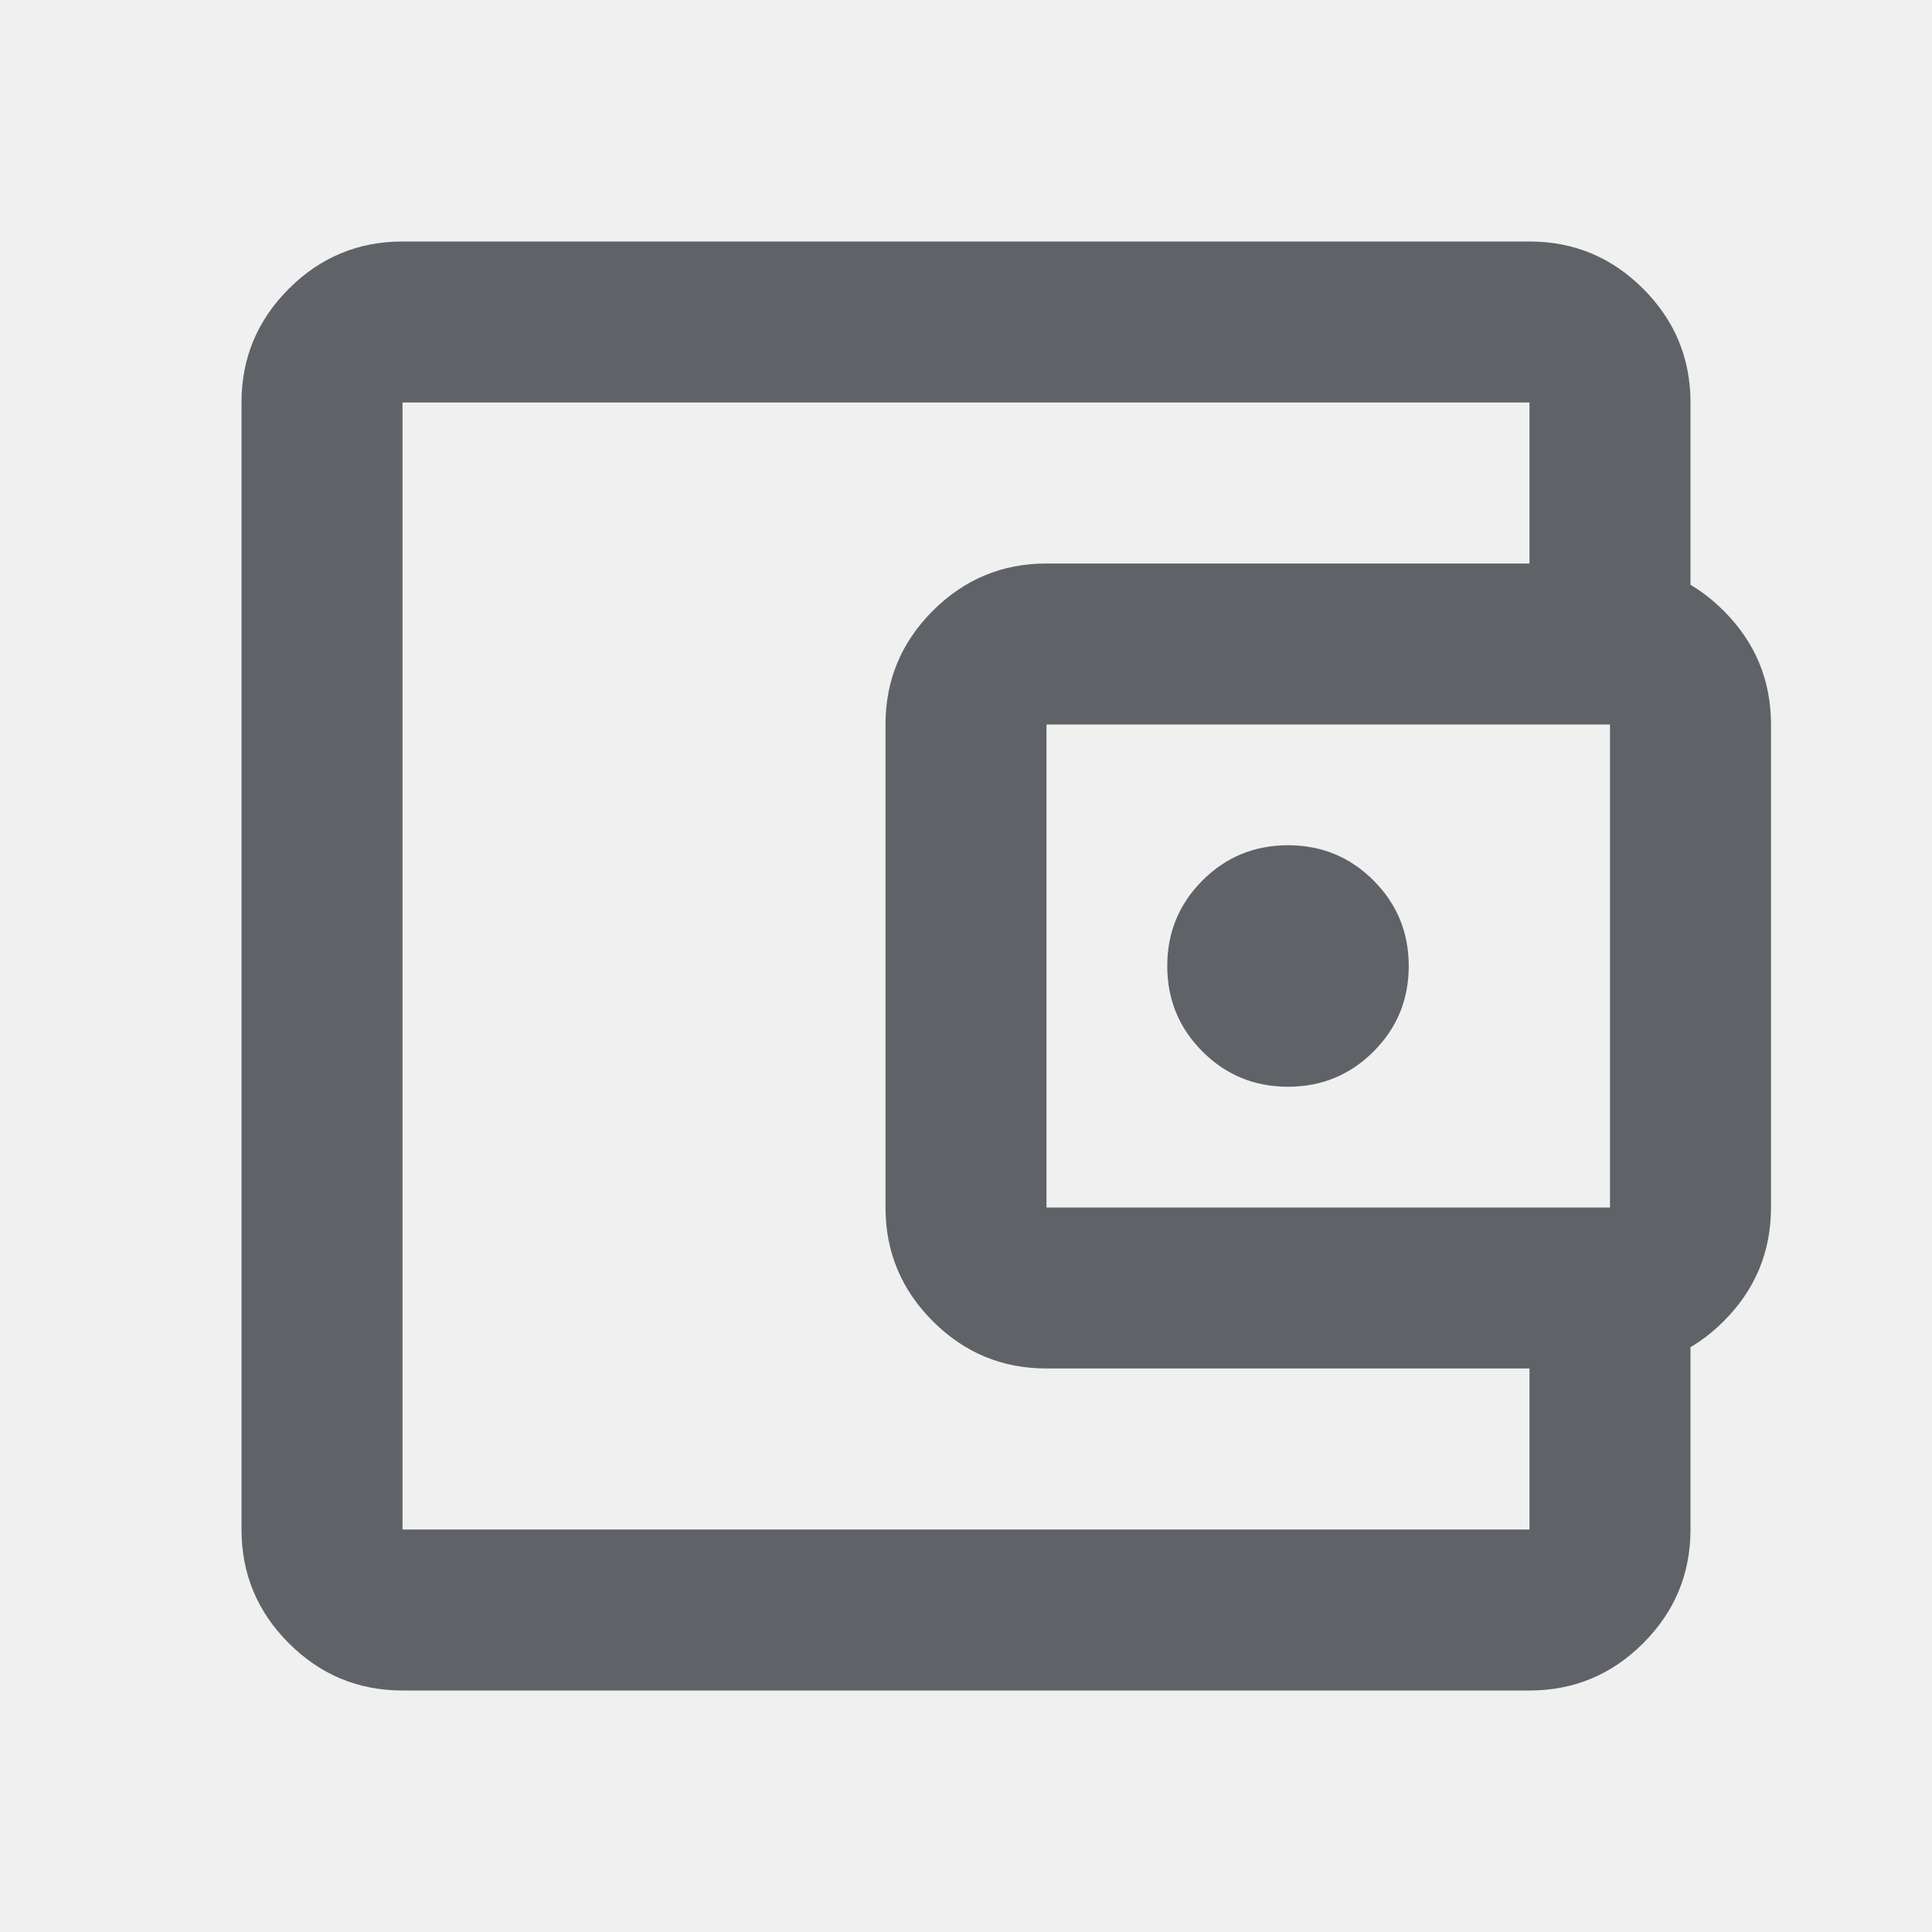
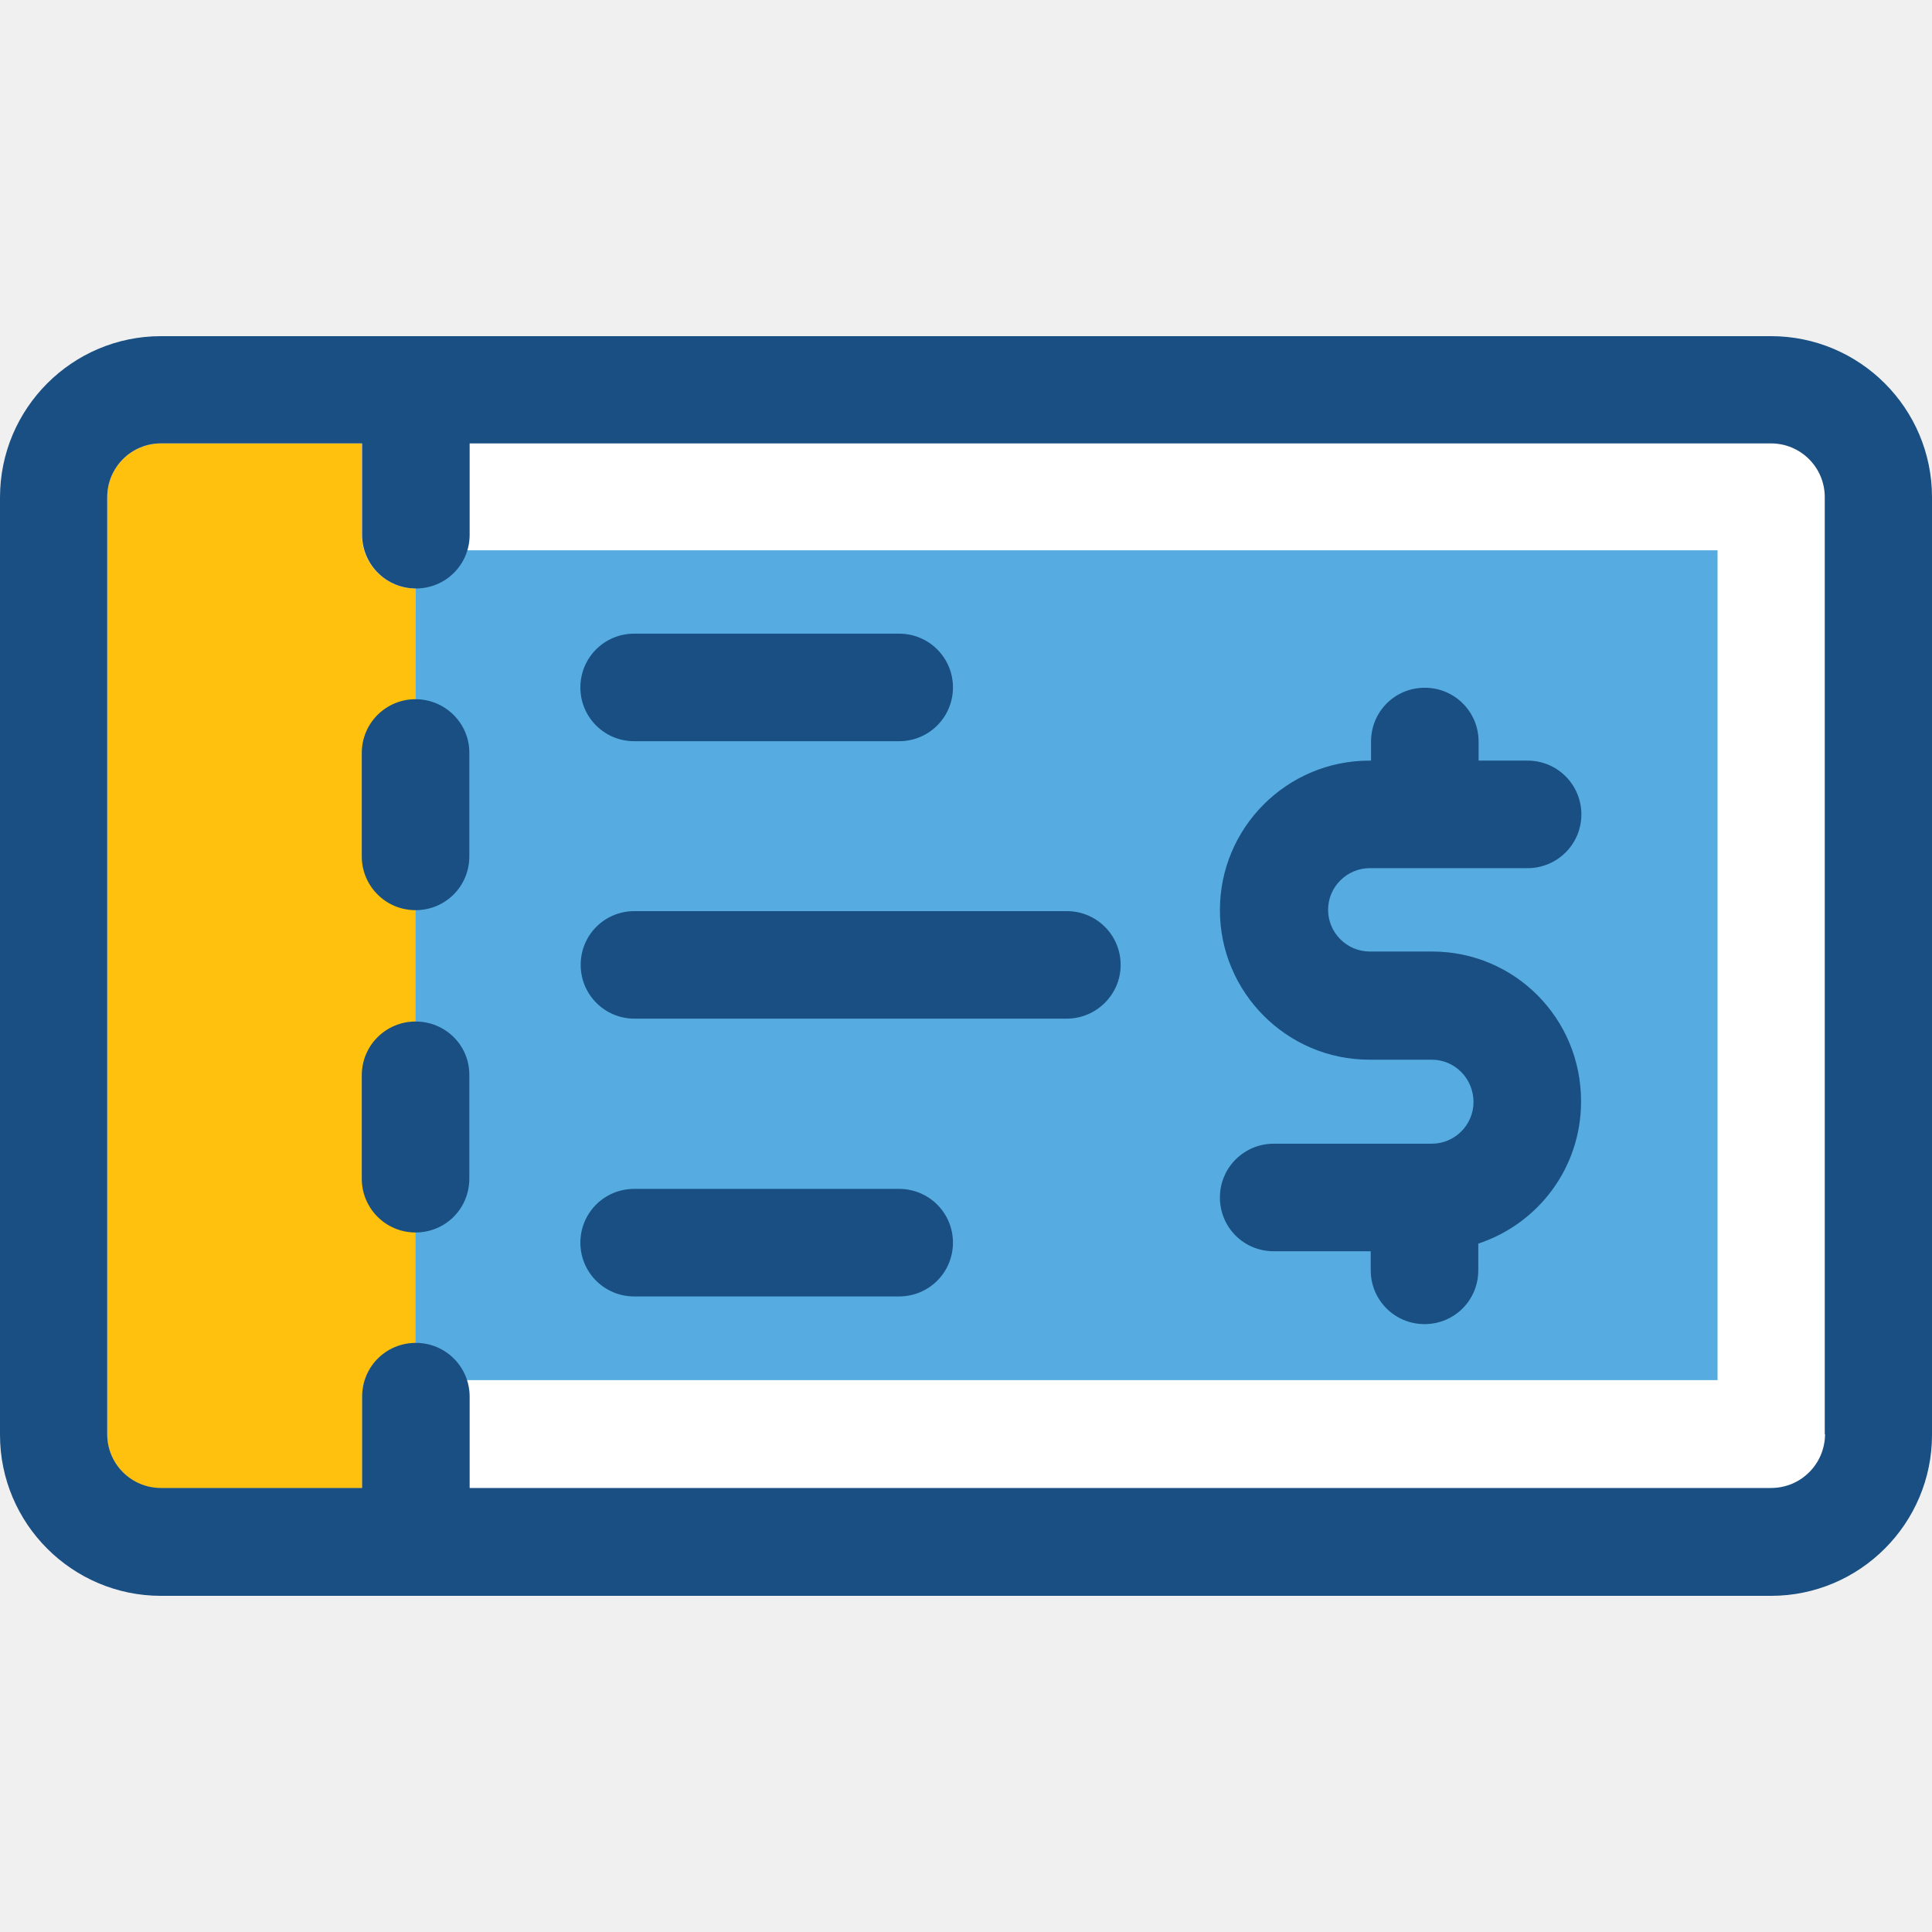
- <svg xmlns="http://www.w3.org/2000/svg" height="24px" viewBox="0 -960 960 960" width="24px" fill="#5f6368">
-   <path d="M200-200v-560 560Zm0 80q-33 0-56.5-23.5T120-200v-560q0-33 23.5-56.5T200-840h560q33 0 56.5 23.5T840-760v100h-80v-100H200v560h560v-100h80v100q0 33-23.5 56.5T760-120H200Zm320-160q-33 0-56.5-23.5T440-360v-240q0-33 23.5-56.5T520-680h280q33 0 56.5 23.5T880-600v240q0 33-23.5 56.5T800-280H520Zm280-80v-240H520v240h280Zm-160-60q25 0 42.5-17.5T700-480q0-25-17.5-42.5T640-540q-25 0-42.5 17.5T580-480q0 25 17.5 42.5T640-420Z" />
+ <svg xmlns="http://www.w3.org/2000/svg" version="1.1" id="Layer_1" viewBox="0 0 392.533 392.533" xml:space="preserve">
+   <path style="fill:#FFFFFF;" d="M359.822,90.149H95.418v18.554c0,6.012-4.848,10.925-10.925,10.925v153.406  c6.012,0,10.925,4.848,10.925,10.925v18.554h264.404c6.012,0,10.925-4.848,10.925-10.925V101.01  C370.747,94.998,365.834,90.149,359.822,90.149z" />
+   <path style="fill:#FFC10D;" d="M84.428,119.564c-6.012,0-10.925-4.848-10.925-10.925V90.085H32.711  c-6.012,0-10.925,4.848-10.925,10.925v190.448c0,6.012,4.848,10.925,10.925,10.925h40.857V283.83  c0-6.012,4.848-10.925,10.925-10.925l0,0L84.428,119.564L84.428,119.564z" />
+   <rect x="84.428" y="111.806" style="fill:#56ACE0;" width="264.533" height="168.598" />
+   <g>
+     <path style="fill:#194F82;" d="M290.974,193.325h-12.671c-4.719,0-8.469-3.879-8.469-8.469c0-4.719,3.879-8.469,8.469-8.469h32.065   c6.012,0,10.925-4.848,10.925-10.925c0-6.012-4.849-10.925-10.925-10.925h-9.956v-3.879c0-6.012-4.848-10.925-10.925-10.925   s-10.925,4.848-10.925,10.925v3.879h-0.323c-16.743,0-30.384,13.576-30.384,30.384c0,16.679,13.576,30.384,30.384,30.384h12.671   c4.719,0,8.469,3.879,8.469,8.598c0,4.719-3.879,8.469-8.469,8.469H258.78c-6.012,0-10.925,4.848-10.925,10.925   s4.848,10.925,10.925,10.925h19.717v3.879c0,6.012,4.848,10.925,10.925,10.925c6.077,0,10.925-4.848,10.925-10.925v-5.43   c12.154-4.008,20.881-15.386,20.881-28.832C321.293,206.901,307.717,193.325,290.974,193.325z" />
+     <path style="fill:#194F82;" d="M182.691,150.594h-53.85c-6.012,0-10.925-4.848-10.925-10.925c0-6.012,4.848-10.925,10.925-10.925   h53.85c6.012,0,10.925,4.848,10.925,10.925C193.616,145.745,188.703,150.594,182.691,150.594z" />
+     <path style="fill:#194F82;" d="M182.691,263.402h-53.85c-6.012,0-10.925-4.848-10.925-10.925c0-6.012,4.848-10.925,10.925-10.925   h53.85c6.012,0,10.925,4.848,10.925,10.925S188.703,263.402,182.691,263.402z" />
+     <path style="fill:#194F82;" d="M216.695,206.966h-87.79c-6.012,0-10.925-4.848-10.925-10.925s4.848-10.925,10.925-10.925h87.855   c6.012,0,10.925,4.848,10.925,10.925S222.707,206.966,216.695,206.966z" />
+     <path style="fill:#194F82;" d="M359.822,68.299H32.711C14.675,68.299,0,82.974,0,101.075v190.448   c0,18.036,14.675,32.711,32.711,32.711h327.111c18.036,0,32.711-14.675,32.711-32.711V101.01   C392.533,82.974,377.859,68.299,359.822,68.299z M359.822,302.319H95.418v-18.554c0-6.012-4.848-10.925-10.925-10.925   c-6.077,0-10.925,4.848-10.925,10.925v18.554H32.711c-6.012,0-10.925-4.848-10.925-10.925V101.01   c0-6.012,4.848-10.925,10.925-10.925h40.857v18.554c0,6.012,4.848,10.925,10.925,10.925c6.077,0,10.925-4.848,10.925-10.925V90.085   h264.404c6.012,0,10.925,4.848,10.925,10.925v190.384h0.065C370.747,297.471,365.899,302.319,359.822,302.319z" />
+     <path style="fill:#194F82;" d="M84.428,142.061c-6.012,0-10.925,4.848-10.925,10.925v21.01c0,6.012,4.848,10.925,10.925,10.925   c6.077,0,10.925-4.848,10.925-10.925v-21.01C95.418,147.038,90.505,142.061,84.428,142.061z" />
+     <path style="fill:#194F82;" d="M84.428,207.547c-6.012,0-10.925,4.848-10.925,10.925v21.01c0,6.012,4.848,10.925,10.925,10.925   c6.077,0,10.925-4.848,10.925-10.925v-21.01C95.418,212.396,90.505,207.547,84.428,207.547z" />
+   </g>
</svg>
